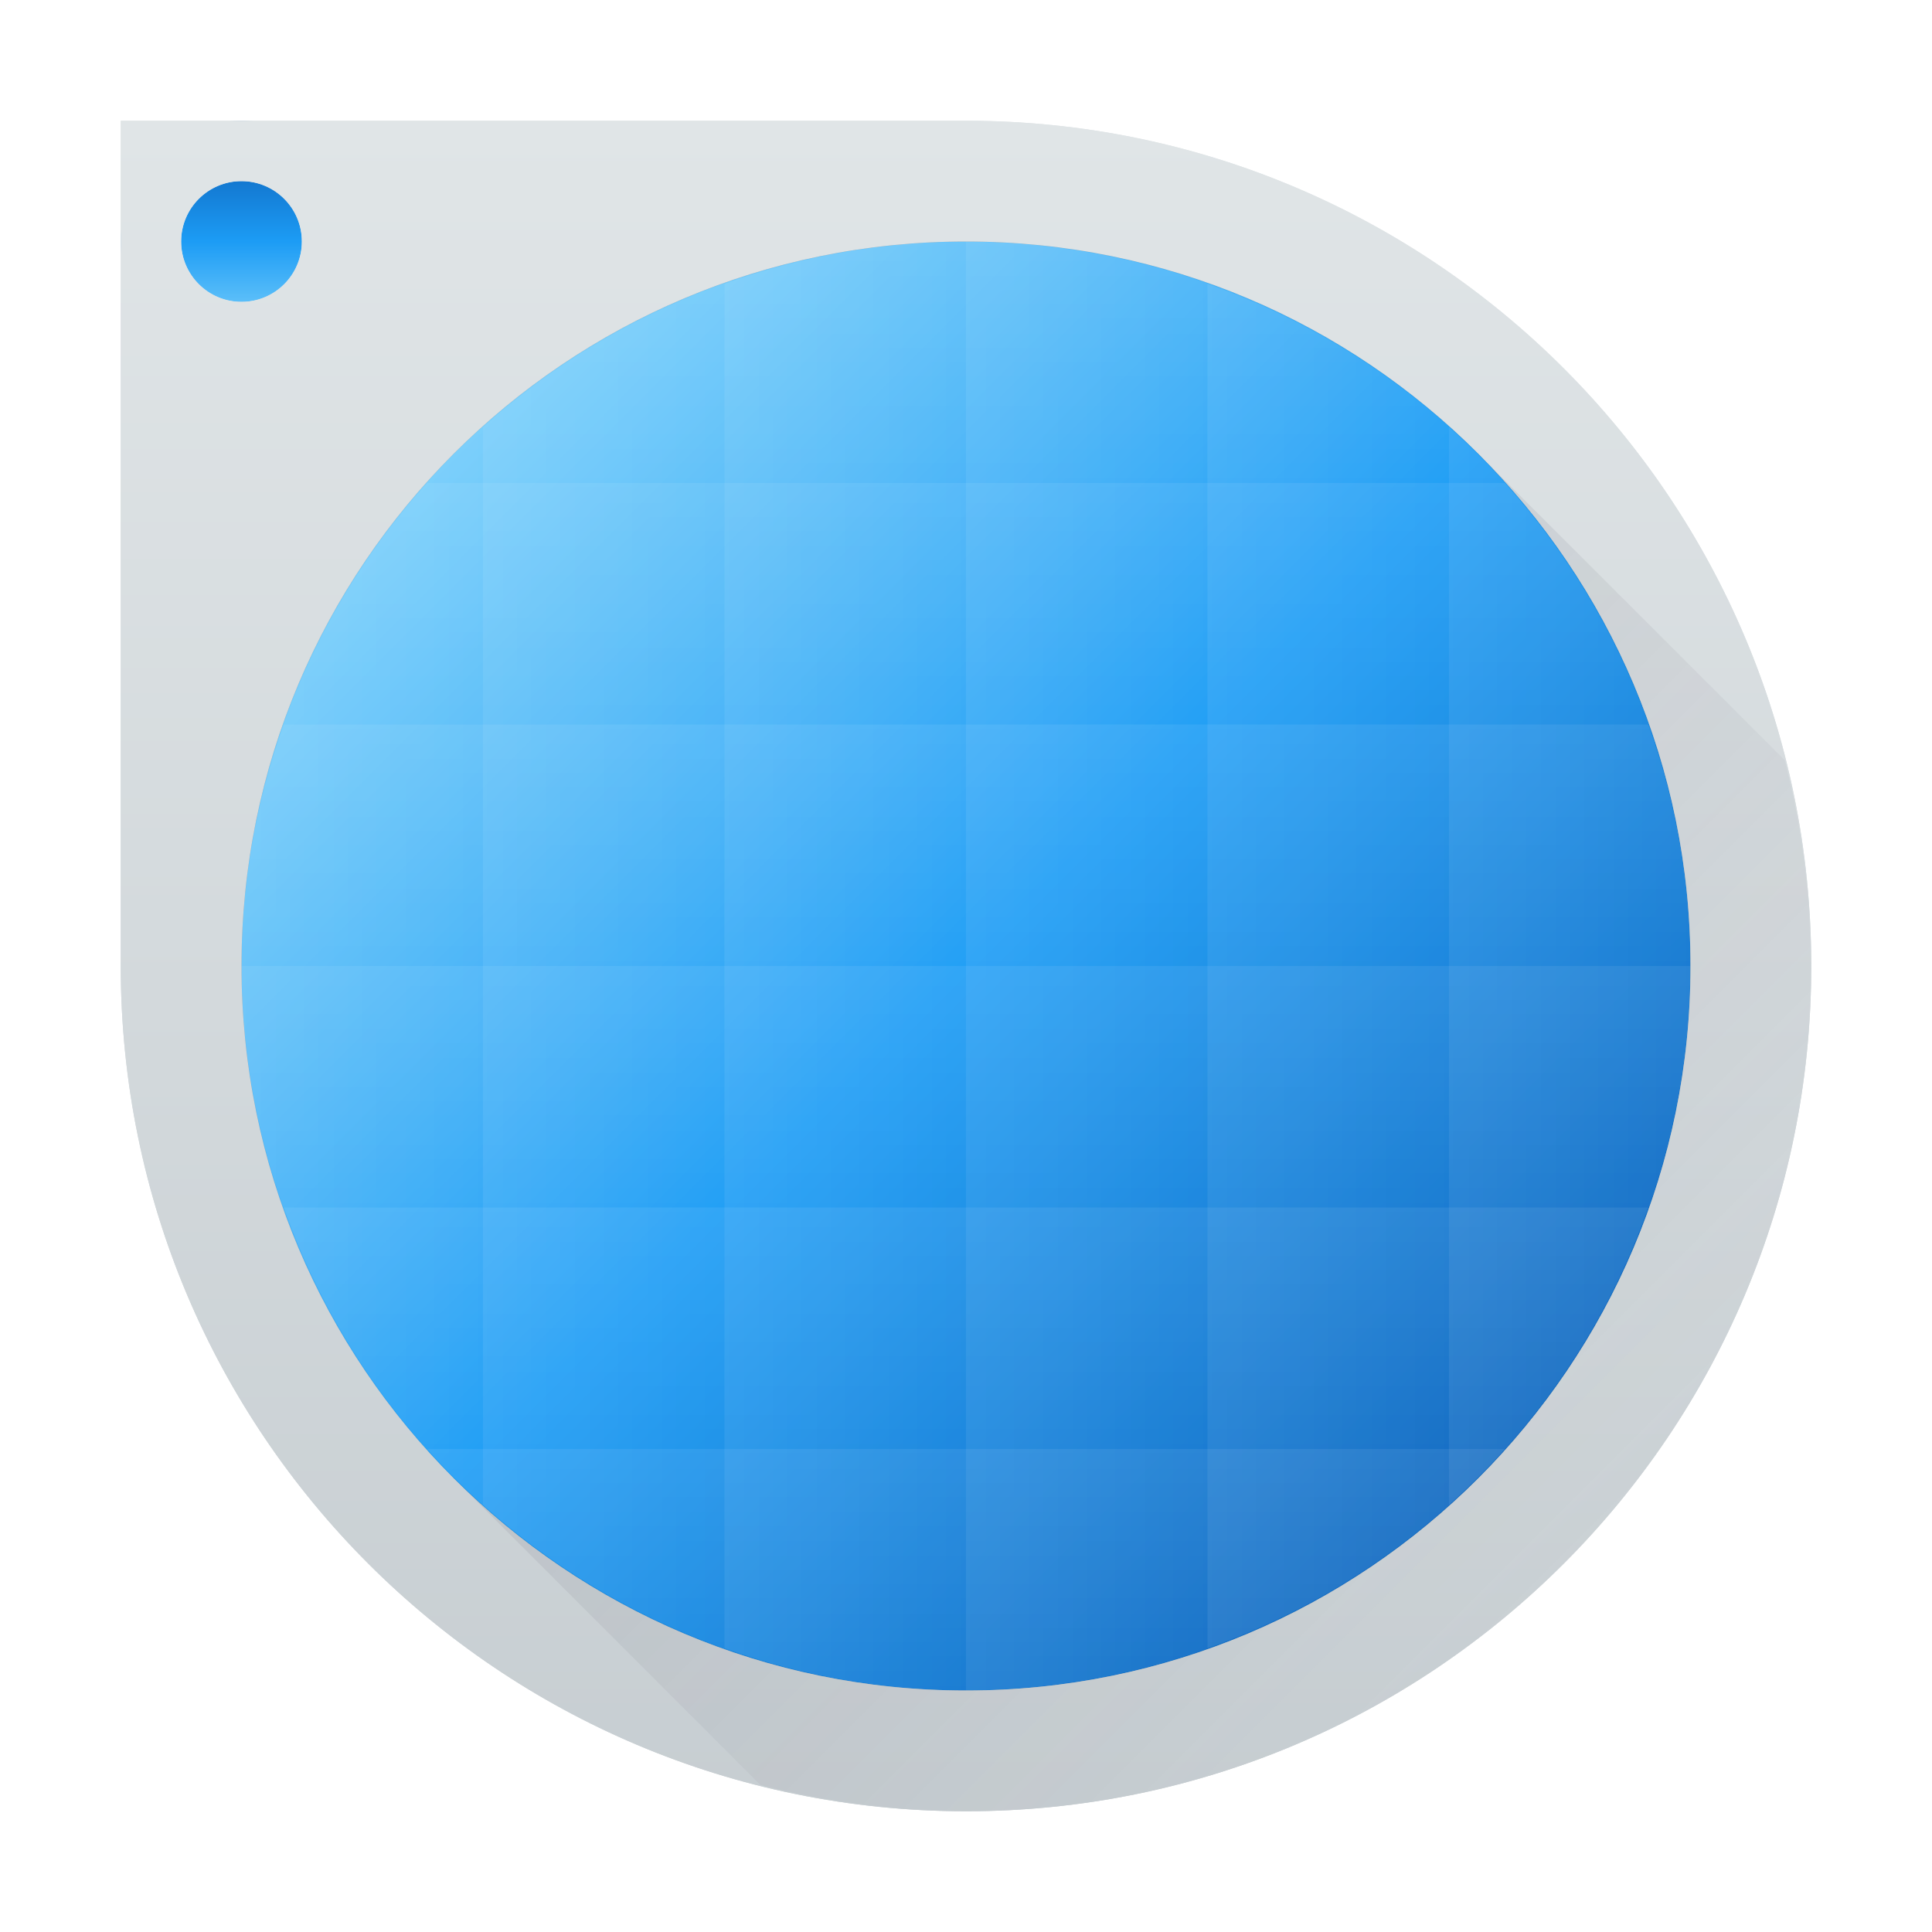
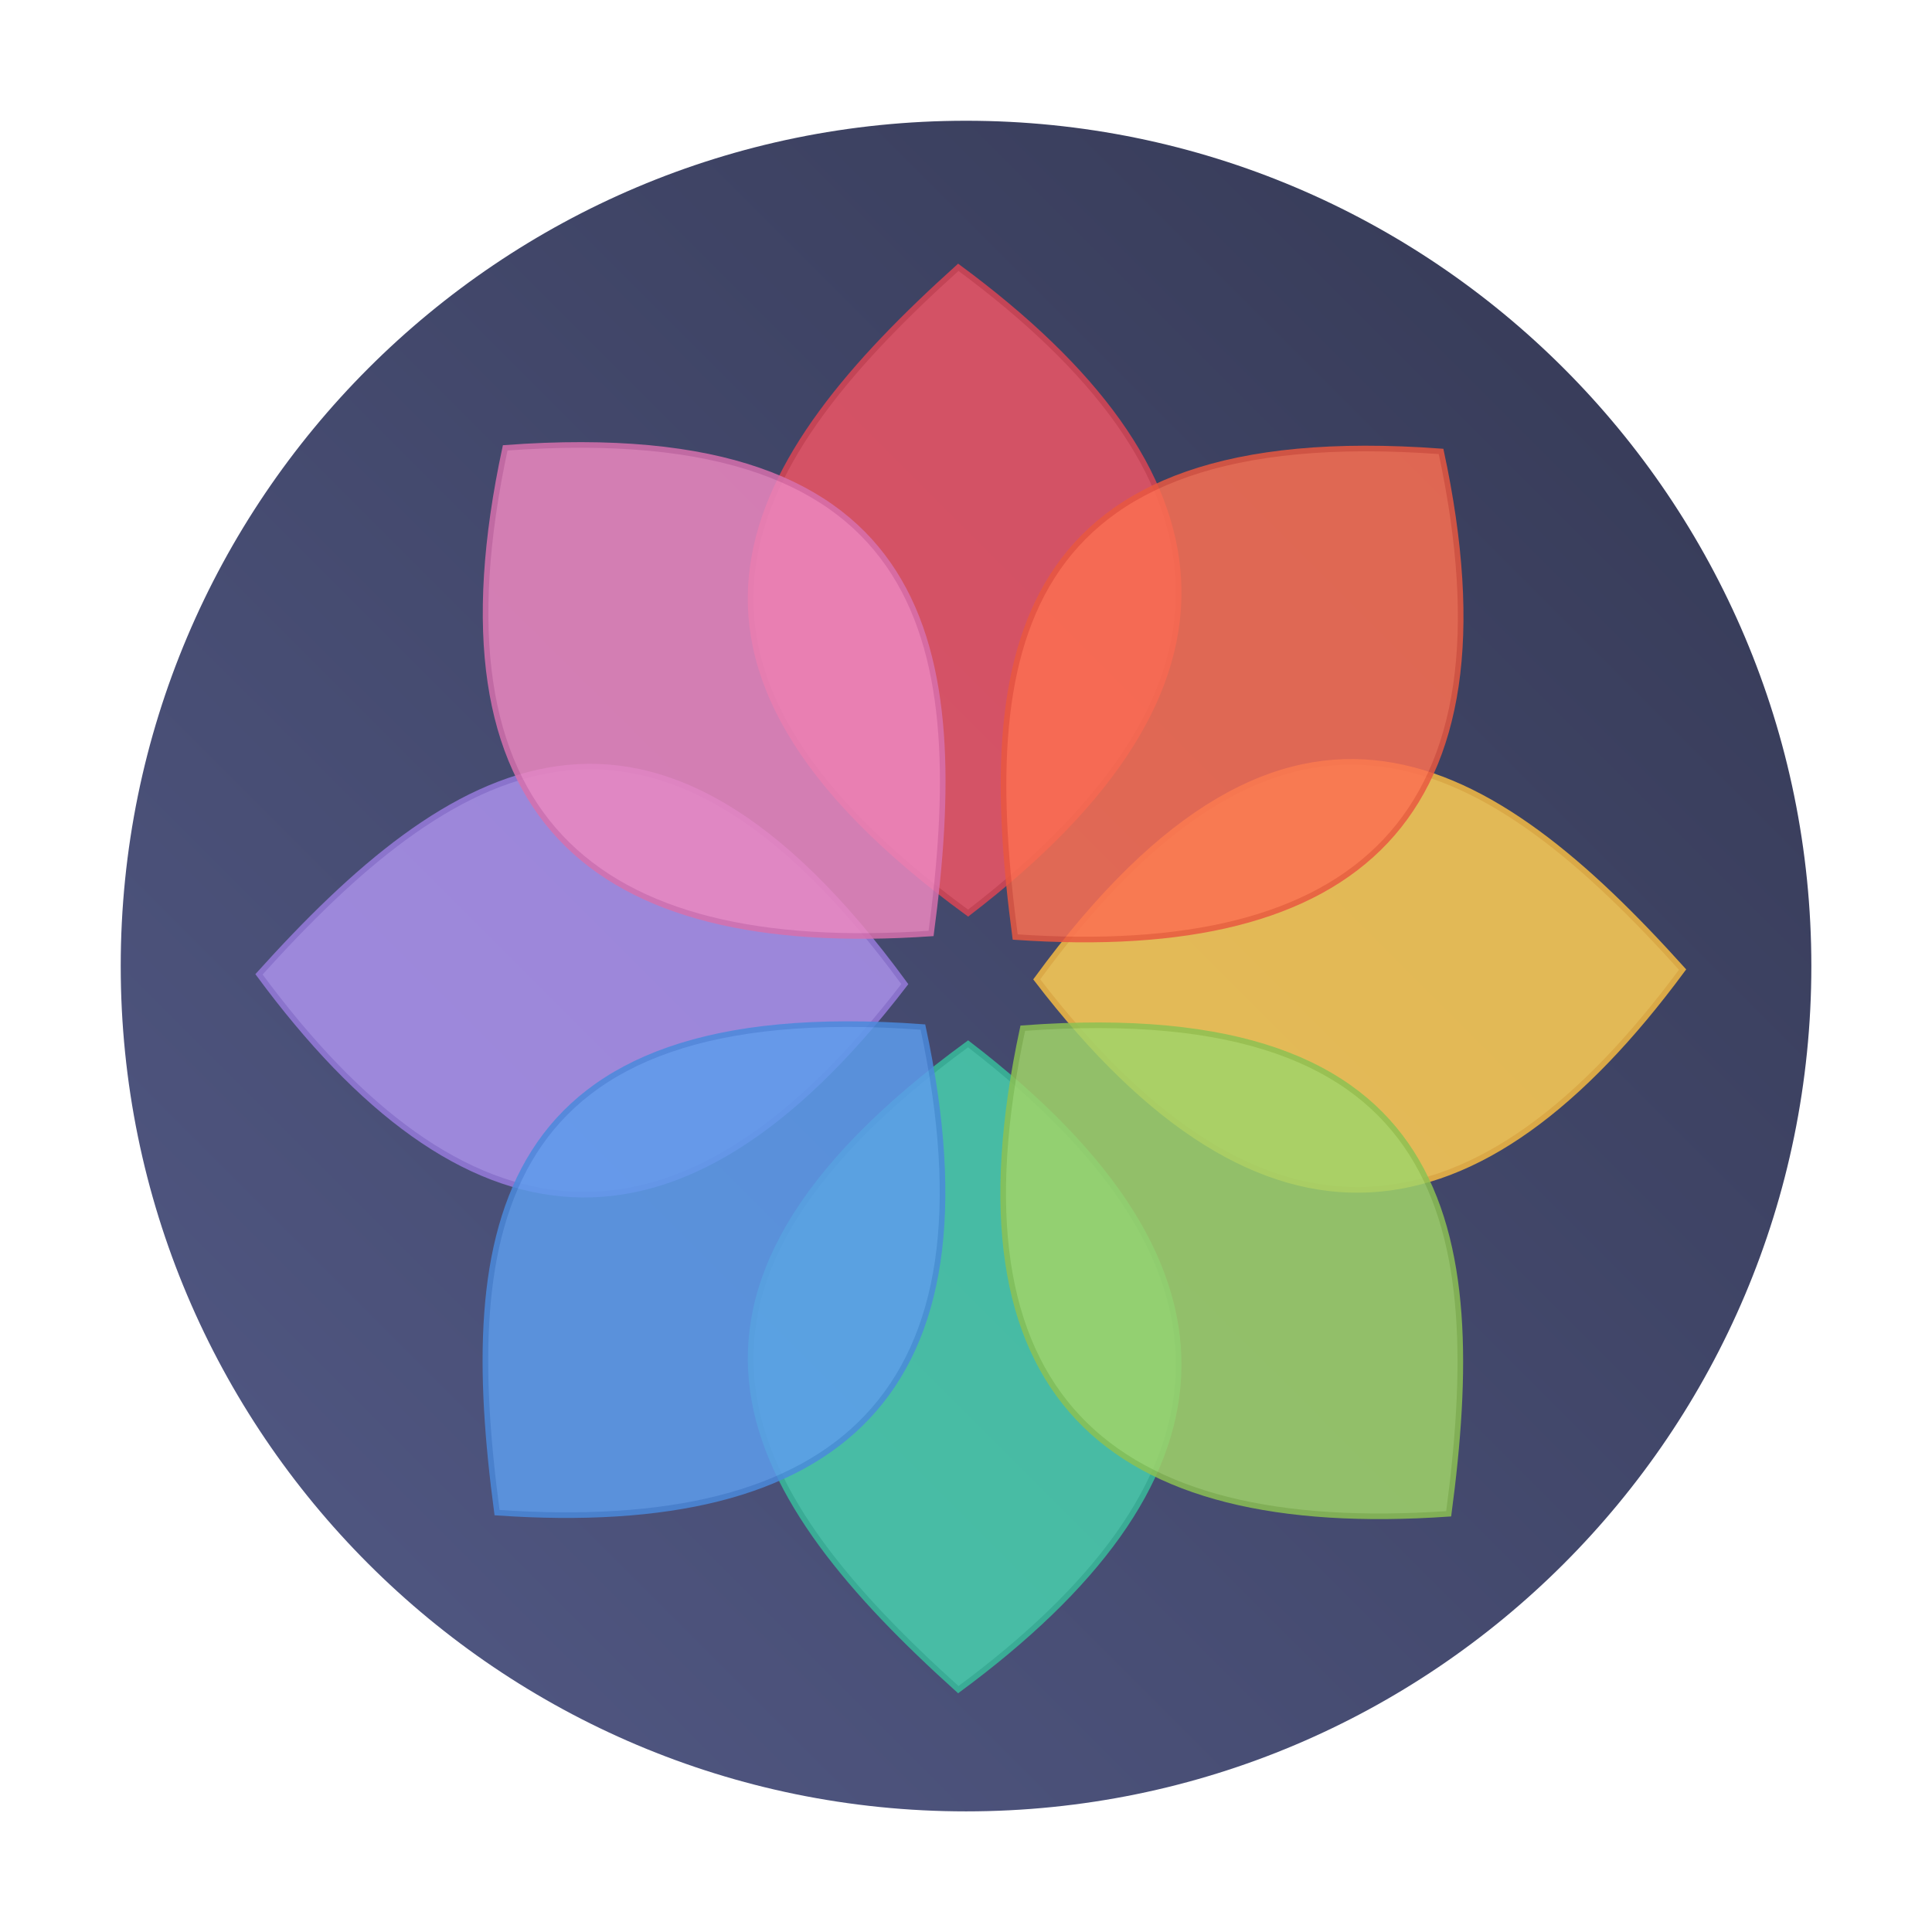
- <svg xmlns="http://www.w3.org/2000/svg" xmlns:xlink="http://www.w3.org/1999/xlink" width="32" version="1.1" height="32" viewBox="0 0 32 32">
+ <svg xmlns="http://www.w3.org/2000/svg" xmlns:xlink="http://www.w3.org/1999/xlink" width="32" version="1.1" height="32" viewBox="0 0 32 32" id="svg13084">
  <defs id="defs5455">
-     <linearGradient id="linearGradient4508">
-       <stop style="stop-color:#ffffff" id="stop4510" />
-       <stop offset="1" style="stop-color:#ffffff;stop-opacity:0" id="stop4512" />
+     <linearGradient id="linearGradient15024">
+       <stop style="stop-color:#535a87;stop-opacity:1;" offset="0" id="stop15020" />
+       <stop style="stop-color:#343853;stop-opacity:1;" offset="1" id="stop15022" />
    </linearGradient>
-     <linearGradient id="linearGradient4496">
-       <stop style="stop-color:#b83564" id="stop4498" />
-       <stop offset="0.5" style="stop-color:#ff6a5a" id="stop4504" />
-       <stop offset="1" style="stop-color:#ffb350" id="stop4500" />
+     <linearGradient id="a" x1="386.564" x2="414.564" y1="545.786" y2="517.786" gradientTransform="matrix(1.000064,0,0,1.000064,-0.01769956,-0.02155916)" gradientUnits="userSpaceOnUse">
+       <stop stop-color="#d3d3d3" offset="0" id="stop13309" style="stop-color:#7e85ae;stop-opacity:1;" />
+       <stop stop-color="#fcf9f9" offset="1" id="stop13311" style="stop-color:#24273a;stop-opacity:1;" />
    </linearGradient>
-     <linearGradient xlink:href="#linearGradient4303" id="linearGradient4378" y1="31" y2="2" x2="0" gradientUnits="userSpaceOnUse" />
-     <linearGradient id="linearGradient4303">
-       <stop style="stop-color:#c6cdd1" id="stop4305" />
-       <stop offset="1" style="stop-color:#e0e5e7" id="stop4307" />
-     </linearGradient>
-     <linearGradient xlink:href="#linearGradient4143" id="linearGradient4481" y1="517.798" y2="521.798" x2="0" gradientUnits="userSpaceOnUse" />
-     <linearGradient xlink:href="#linearGradient4508" id="linearGradient4514" y1="529.798" y2="535.798" x2="0" gradientUnits="userSpaceOnUse" gradientTransform="matrix(0 -1 1 0 -134.2265 930.3695)" />
-     <linearGradient xlink:href="#linearGradient4508" id="linearGradient4518" y1="529.798" y2="535.798" gradientUnits="userSpaceOnUse" x2="0" gradientTransform="matrix(0 -1 1 0 -138.2265 930.3695)" />
-     <linearGradient xlink:href="#linearGradient4508" id="linearGradient4524" y1="529.798" y2="535.798" gradientUnits="userSpaceOnUse" x2="0" gradientTransform="matrix(0 1 1 0 -126.2265 129.2266)" />
-     <linearGradient xlink:href="#linearGradient4508" id="linearGradient4526" y1="529.798" y2="535.798" gradientUnits="userSpaceOnUse" x2="0" gradientTransform="matrix(0 -1 1 0 -130.2265 930.3695)" />
-     <linearGradient xlink:href="#linearGradient4508" id="linearGradient4620" y1="529.798" y2="535.798" gradientUnits="userSpaceOnUse" x2="0" gradientTransform="matrix(0 1 1 0 -122.2265 129.2266)" />
-     <linearGradient xlink:href="#linearGradient4508" id="linearGradient4644" y1="529.798" y2="535.798" gradientUnits="userSpaceOnUse" x2="0" gradientTransform="matrix(0 -1 1 0 -142.2265 930.3695)" />
-     <linearGradient xlink:href="#linearGradient4508" id="linearGradient4674" y1="529.798" y2="535.798" gradientUnits="userSpaceOnUse" x2="0" gradientTransform="matrix(1 0 0 1 1.99998 -2.99993)" />
-     <linearGradient xlink:href="#linearGradient4508" id="linearGradient4676" y1="529.798" y2="535.798" gradientUnits="userSpaceOnUse" x2="0" gradientTransform="matrix(1 0 0 1 1.99998 -6.99993)" />
-     <linearGradient xlink:href="#linearGradient4508" id="linearGradient4678" y1="529.798" y2="535.798" gradientUnits="userSpaceOnUse" x2="0" gradientTransform="matrix(-1 0 0 1 803.1429 5.00007)" />
-     <linearGradient xlink:href="#linearGradient4508" id="linearGradient4680" y1="529.798" y2="535.798" gradientUnits="userSpaceOnUse" x2="0" gradientTransform="matrix(1 0 0 1 1.99998 1.00007)" />
-     <linearGradient xlink:href="#linearGradient4508" id="linearGradient4682" y1="529.798" y2="535.798" gradientUnits="userSpaceOnUse" x2="0" gradientTransform="matrix(-1 0 0 1 803.1429 9.00007)" />
-     <linearGradient xlink:href="#linearGradient4508" id="linearGradient4684" y1="529.798" y2="535.798" gradientUnits="userSpaceOnUse" x2="0" gradientTransform="matrix(1 0 0 1 1.99998 -10.99993)" />
-     <linearGradient xlink:href="#linearGradient4496" id="linearGradient4749" y1="544.798" x1="413.571" y2="518.798" gradientUnits="userSpaceOnUse" x2="387.571" gradientTransform="matrix(1 0 0 1 -0.000013 0)" />
-     <linearGradient xlink:href="#linearGradient4410" id="linearGradient4839" y1="7" x1="7" y2="26" x2="26" gradientUnits="userSpaceOnUse" />
-     <linearGradient id="linearGradient4410">
-       <stop style="stop-color:#383e51" id="stop4412" />
-       <stop offset="1" style="stop-color:#655c6f;stop-opacity:0" id="stop4414" />
-     </linearGradient>
-     <linearGradient id="linearGradient4143">
-       <stop style="stop-color:#0a54ac" id="stop4145" />
-       <stop offset="0.5" style="stop-color:#1c9cf5" id="stop4270" />
-       <stop offset="1" style="stop-color:#9ae1fd" id="stop4147" />
-     </linearGradient>
-     <linearGradient xlink:href="#linearGradient4143" id="linearGradient4268" y1="544.798" x1="413.571" y2="518.798" gradientUnits="userSpaceOnUse" x2="387.571" gradientTransform="matrix(0.9230769 0 0 0.9230769 30.81318 40.90754)" />
+     <linearGradient xlink:href="#linearGradient15024" id="linearGradient15026" x1="386.571" y1="545.799" x2="414.572" y2="517.798" gradientUnits="userSpaceOnUse" />
  </defs>
  <g id="layer1" transform="matrix(1 0 0 1 -384.5714 -515.798)">
-     <circle cx="400.571" cy="531.798" style="fill:url(#linearGradient4749);stroke-linecap:square;stroke-width:0.096" r="13" id="circle4747" />
-     <circle cx="388.571" cy="519.798" style="fill:url(#linearGradient4481);stroke-linecap:square;stroke-width:0.2" id="path4479" r="2" />
-     <path style="fill:url(#linearGradient4378);fill-rule:evenodd" id="path4203" d="M 2 2 L 2 16 A 14 14 0 0 0 16 30 A 14 14 0 0 0 30 16 A 14 14 0 0 0 16 2 L 2 2 z M 4 3 A 1 1 0 0 1 5 4 A 1 1 0 0 1 4 5 A 1 1 0 0 1 3 4 A 1 1 0 0 1 4 3 z M 16 4 A 12 12 0 0 1 28 16 A 12 12 0 0 1 16 28 A 12 12 0 0 1 4 16 A 12 12 0 0 1 16 4 z " transform="matrix(1 0 0 1 384.5714 515.798)" />
-     <circle cx="400.571" cy="531.798" style="fill:#99a1a7;stroke-linecap:square;stroke-width:0.1" id="path4745" r="13" />
-     <circle cx="400.571" cy="531.798" style="fill:url(#linearGradient4268);stroke-linecap:square;stroke-width:0.089" id="path4483" r="12" />
-     <g id="g4253">
-       <path style="fill:url(#linearGradient4514);opacity:0.1;stroke-linecap:square;stroke-width:0.1" id="rect4506" d="m 400.571,519.798 a 12,12 0 0 0 -4,0.701 l 0,3.299 0,4 0,4 0,4 0,4 0,3.299 a 12,12 0 0 0 4,0.701 l 0,-4 0,-4 0,-4 0,-4 0,-4 0,-4 z" />
-       <path style="fill:url(#linearGradient4518);opacity:0.1;stroke-linecap:square;stroke-width:0.1" id="rect4516" d="m 396.571,520.499 a 12,12 0 0 0 -4,2.373 l 0,0.926 0,4 0,4 0,4 0,4 0,0.928 a 12,12 0 0 0 4,2.371 l 0,-3.299 0,-4 0,-4 0,-4 0,-4 0,-3.299 z" />
-       <path style="fill:url(#linearGradient4524);opacity:0.1;stroke-linecap:square;stroke-width:0.1" id="rect4520" d="m 404.571,520.499 0,3.299 0,4 0,4 0,4 0,4 0,3.299 a 12,12 0 0 0 4,-2.373 l 0,-0.926 0,-4 0,-4 0,-4 0,-4 0,-0.928 a 12,12 0 0 0 -4,-2.371 z" />
-       <path style="fill:url(#linearGradient4526);opacity:0.1;stroke-linecap:square;stroke-width:0.1" id="rect4522" d="m 400.571,519.798 0,4 0,4 0,4 0,4 0,4 0,4 a 12,12 0 0 0 4,-0.701 l 0,-3.299 0,-4 0,-4 0,-4 0,-4 0,-3.299 a 12,12 0 0 0 -4,-0.701 z" />
-       <path style="fill:url(#linearGradient4620);opacity:0.1;stroke-linecap:square;stroke-width:0.1" id="rect4608" d="m 408.571,522.87 0,0.928 0,4 0,4 0,4 0,4 0,0.926 a 12,12 0 0 0 4,-8.926 12,12 0 0 0 -4,-8.928 z" />
-       <path style="fill:url(#linearGradient4644);opacity:0.1;stroke-linecap:square;stroke-width:0.1" id="rect4632" d="m 392.571,522.872 a 12,12 0 0 0 -4,8.926 12,12 0 0 0 4,8.928 l 0,-0.928 0,-4 0,-4 0,-4 0,-4 0,-0.926 z" />
-       <g id="g4245">
-         <path style="fill:url(#linearGradient4674);opacity:0.1;stroke-linecap:square;stroke-width:0.1" id="path4662" d="m 389.273,527.798 a 12,12 0 0 0 -0.701,4 l 4,0 4,0 4,0 4,0 4,0 4,0 a 12,12 0 0 0 -0.701,-4 l -3.299,0 -4,0 -4,0 -4,0 -4,0 -3.299,0 z" />
-         <path style="fill:url(#linearGradient4676);opacity:0.1;stroke-linecap:square;stroke-width:0.1" id="path4664" d="m 391.644,523.798 a 12,12 0 0 0 -2.371,4 l 3.299,0 4,0 4,0 4,0 4,0 3.299,0 a 12,12 0 0 0 -2.373,-4 l -0.926,0 -4,0 -4,0 -4,0 -4,0 -0.928,0 z" />
-         <path style="fill:url(#linearGradient4678);opacity:0.1;stroke-linecap:square;stroke-width:0.1" id="path4666" d="m 389.273,535.798 a 12,12 0 0 0 2.373,4 l 0.926,0 4,0 4,0 4,0 4,0 0.928,0 a 12,12 0 0 0 2.371,-4 l -3.299,0 -4,0 -4,0 -4,0 -4,0 -3.299,0 z" />
-         <path style="fill:url(#linearGradient4680);opacity:0.1;stroke-linecap:square;stroke-width:0.1" id="path4668" d="m 388.571,531.798 a 12,12 0 0 0 0.701,4 l 3.299,0 4,0 4,0 4,0 4,0 3.299,0 a 12,12 0 0 0 0.701,-4 l -4,0 -4,0 -4,0 -4,0 -4,0 -4,0 z" />
-         <path style="fill:url(#linearGradient4682);opacity:0.1;stroke-linecap:square;stroke-width:0.1" id="path4670" d="m 391.646,539.798 a 12,12 0 0 0 8.926,4 12,12 0 0 0 8.928,-4 l -0.928,0 -4,0 -4,0 -4,0 -4,0 -0.926,0 z" />
-         <path style="fill:url(#linearGradient4684);opacity:0.1;stroke-linecap:square;stroke-width:0.1" id="path4672" d="m 400.571,519.798 a 12,12 0 0 0 -8.928,4 l 0.928,0 4,0 4,0 4,0 4,0 0.926,0 a 12,12 0 0 0 -8.926,-4 z" />
-       </g>
-     </g>
-     <path style="fill:url(#linearGradient4378);fill-rule:evenodd" id="path4821" d="M 2 2 L 2 16 A 14 14 0 0 0 16 30 A 14 14 0 0 0 30 16 A 14 14 0 0 0 16 2 L 2 2 z M 4 3 A 1 1 0 0 1 5 4 A 1 1 0 0 1 4 5 A 1 1 0 0 1 3 4 A 1 1 0 0 1 4 3 z M 16 4 A 12 12 0 0 1 28 16 A 12 12 0 0 1 16 28 A 12 12 0 0 1 4 16 A 12 12 0 0 1 16 4 z " transform="matrix(1 0 0 1 384.5714 515.798)" />
-     <path style="fill:url(#linearGradient4839);opacity:0.2;stroke-linecap:square;stroke-width:0.1" id="rect4819" d="M 24.484 7.516 L 24.48 7.52 A 12 12 0 0 1 24.607 7.639 L 24.484 7.516 z M 24.607 7.639 A 12 12 0 0 1 28 16 A 12 12 0 0 1 16 28 A 12 12 0 0 1 7.52 24.48 L 7.516 24.484 L 12.596 29.566 A 14 14 0 0 0 16 30 A 14 14 0 0 0 30 16 A 14 14 0 0 0 29.561 12.59 L 24.607 7.639 z " transform="matrix(1 0 0 1 384.5714 515.798)" />
+     <circle cx="400.572" cy="531.799" r="14.001" id="circle13321" style="fill-opacity:1;fill:url(#linearGradient15026)" />
+     <path d="m 400.444,543.784 c 4.555,-3.361 5.11,-6.904 0.162,-10.697 -5.785,4.224 -3.667,7.54 -0.162,10.697 z" fill="#48cfad" opacity="0.85" stroke="#37bc9b" id="path13325" style="fill-rule:evenodd;stroke-width:0.093" />
+     <path d="m 400.444,520.225 c 4.555,3.361 5.11,6.904 0.162,10.697 -5.785,-4.224 -3.667,-7.54 -0.162,-10.697 z" fill="#ed5565" opacity="0.85" stroke="#da4453" id="path13327" style="fill-rule:evenodd;stroke-width:0.093" />
+     <path d="m 412.44,531.857 c -3.361,4.555 -6.904,5.11 -10.697,0.162 4.224,-5.785 7.54,-3.667 10.697,-0.162 z" fill="#ffce54" opacity="0.85" stroke="#f6bb42" id="path13329" style="fill-rule:evenodd;stroke-width:0.093" />
+     <path d="m 388.861,531.936 c 3.361,4.555 6.904,5.11 10.697,0.162 -4.224,-5.785 -7.54,-3.667 -10.697,-0.162 z" fill="#ac92ec" opacity="0.85" stroke="#967adc" id="path13331" style="fill-rule:evenodd;stroke-width:0.093" />
+     <path d="m 399.993,531.259 c -5.647,0.391 -8.365,-1.949 -7.054,-8.043 7.144,-0.53 7.678,3.368 7.054,8.043 z" fill="#ec87c0" opacity="0.85" stroke="#d770ad" id="path13333" style="fill-rule:evenodd;stroke-width:0.093" />
+     <path d="m 392.804,540.852 c 5.647,0.391 8.365,-1.949 7.054,-8.043 -7.144,-0.53 -7.678,3.368 -7.054,8.043 z" fill="#5d9cec" opacity="0.85" stroke="#4a89dc" id="path13335" style="fill-rule:evenodd;stroke-width:0.093" />
+     <path d="m 401.386,531.318 c 5.647,0.391 8.365,-1.949 7.054,-8.043 -7.144,-0.53 -7.678,3.368 -7.054,8.043 z" fill="#fc6e51" opacity="0.85" stroke="#e9573f" id="path13337" style="fill-rule:evenodd;stroke-width:0.093" />
+     <path d="m 408.566,540.871 c -5.647,0.391 -8.365,-1.949 -7.054,-8.043 7.144,-0.53 7.678,3.368 7.054,8.043 z" fill="#a0d468" opacity="0.85" stroke="#8cc152" id="path13339" style="fill-rule:evenodd;stroke-width:0.093" />
  </g>
</svg>
